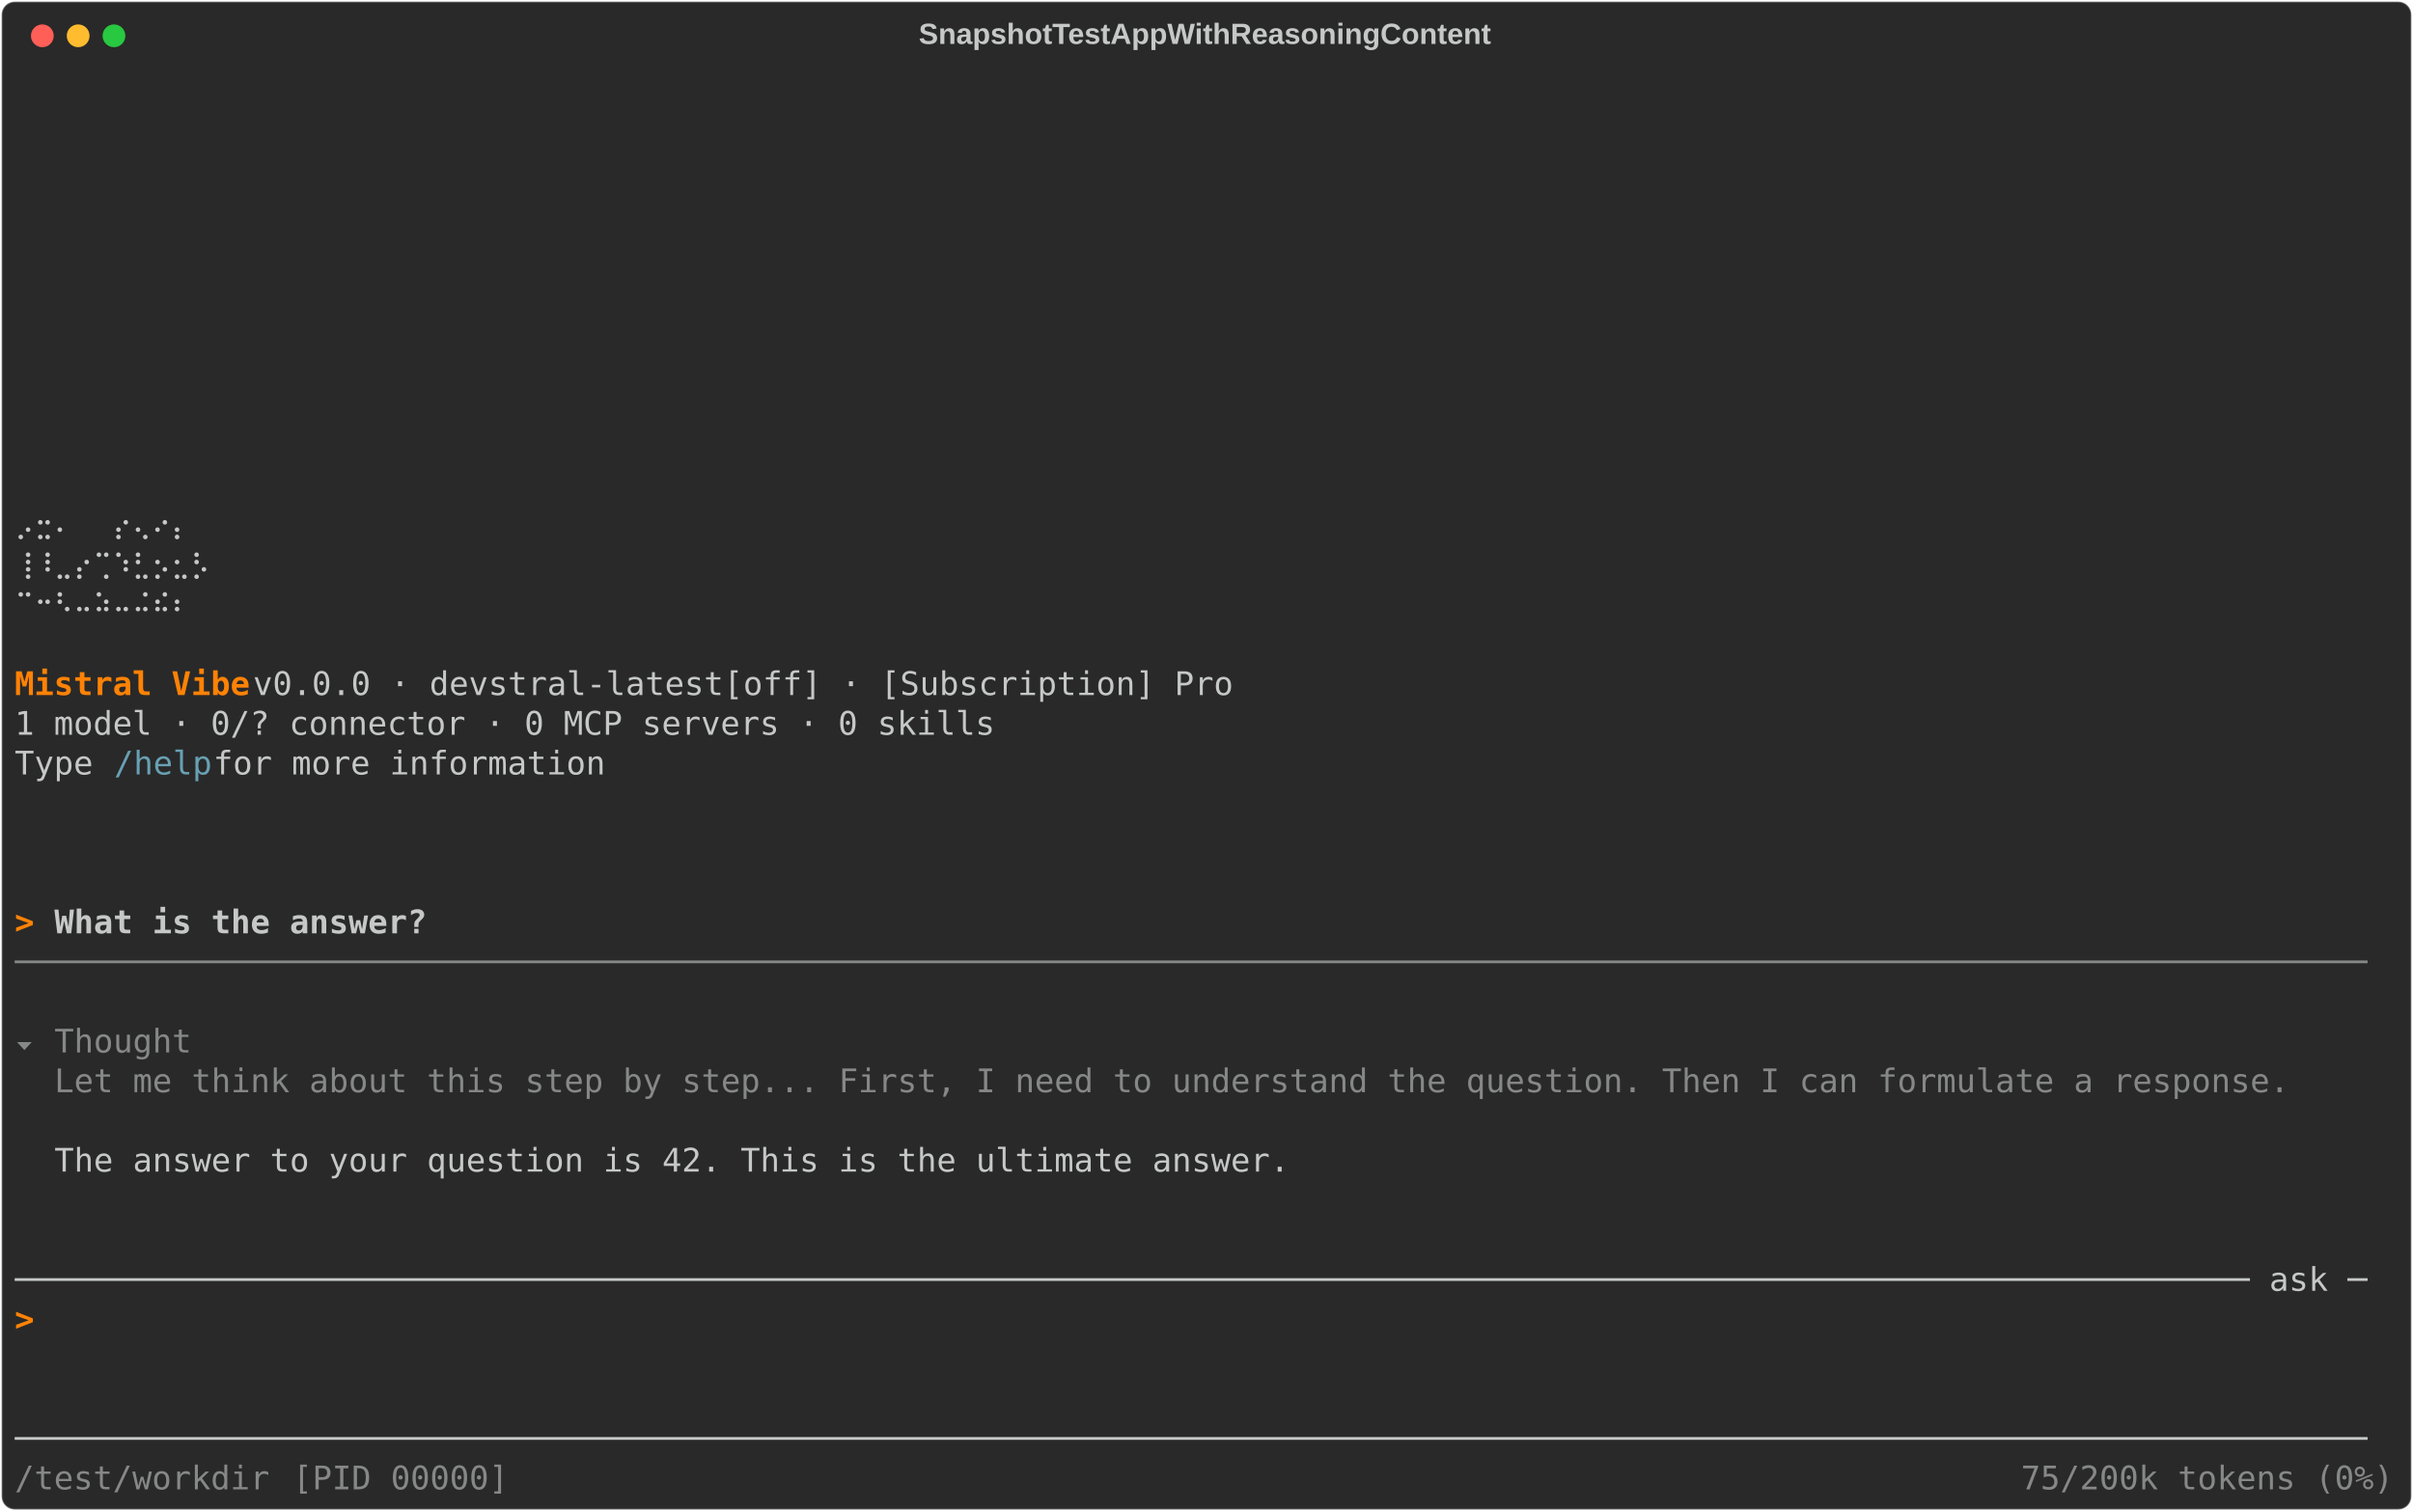
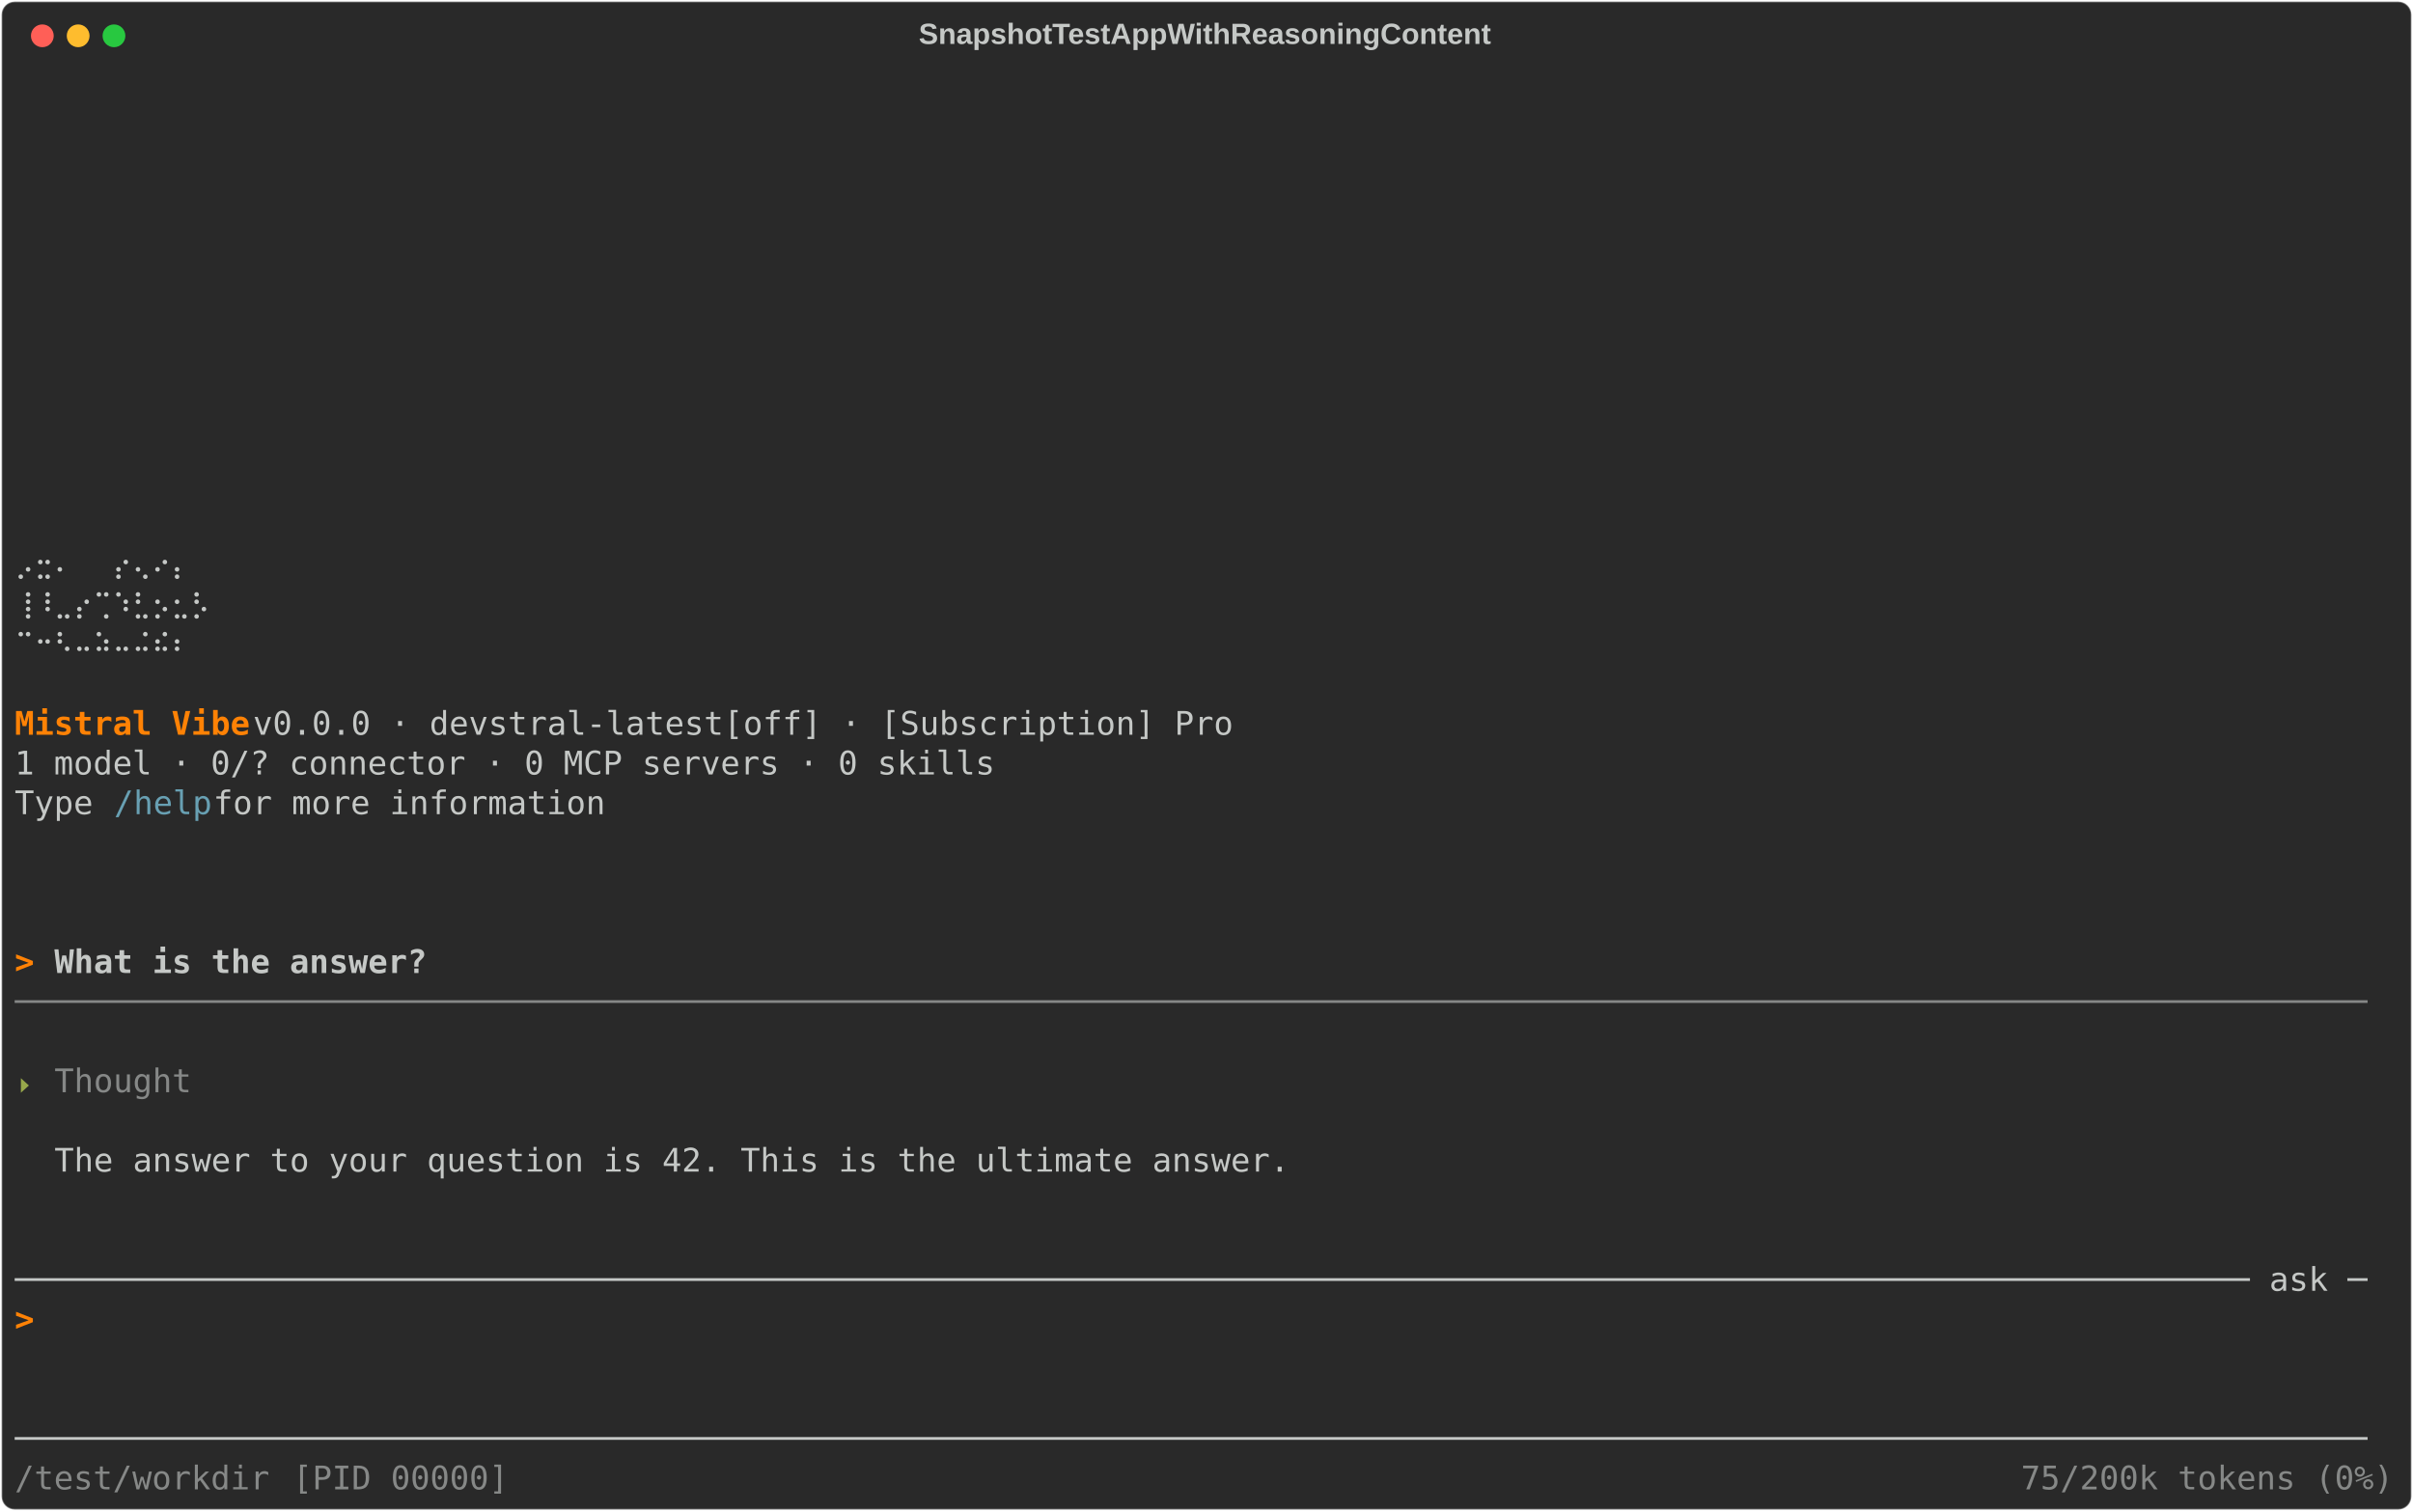
<svg xmlns="http://www.w3.org/2000/svg" class="rich-terminal" viewBox="0 0 1482 928.4">
  <style>

    @font-face {
        font-family: "Fira Code";
        src: local("FiraCode-Regular"),
                url("https://cdnjs.cloudflare.com/ajax/libs/firacode/6.2.0/woff2/FiraCode-Regular.woff2") format("woff2"),
                url("https://cdnjs.cloudflare.com/ajax/libs/firacode/6.2.0/woff/FiraCode-Regular.woff") format("woff");
        font-style: normal;
        font-weight: 400;
    }
    @font-face {
        font-family: "Fira Code";
        src: local("FiraCode-Bold"),
                url("https://cdnjs.cloudflare.com/ajax/libs/firacode/6.2.0/woff2/FiraCode-Bold.woff2") format("woff2"),
                url("https://cdnjs.cloudflare.com/ajax/libs/firacode/6.2.0/woff/FiraCode-Bold.woff") format("woff");
        font-style: bold;
        font-weight: 700;
    }

    .terminal-matrix {
        font-family: Fira Code, monospace;
        font-size: 20px;
        line-height: 24.4px;
        font-variant-east-asian: full-width;
    }

    .terminal-title {
        font-size: 18px;
        font-weight: bold;
        font-family: arial;
    }

    .terminal-r1 { fill: #c5c8c6 }
.terminal-r2 { fill: #ff8205;font-weight: bold }
.terminal-r3 { fill: #68a0b3 }
.terminal-r4 { fill: #c5c8c6;font-weight: bold }
.terminal-r5 { fill: #868887 }
+ .terminal-r6 { fill: #98a84b }
    </style>
  <defs>
    <clipPath id="terminal-clip-terminal">
      <rect x="0" y="0" width="1463.0" height="877.4" />
    </clipPath>
    <clipPath id="terminal-line-0">
      <rect x="0" y="1.5" width="1464" height="24.65" />
    </clipPath>
    <clipPath id="terminal-line-1">
      <rect x="0" y="25.9" width="1464" height="24.65" />
    </clipPath>
    <clipPath id="terminal-line-2">
      <rect x="0" y="50.3" width="1464" height="24.65" />
    </clipPath>
    <clipPath id="terminal-line-3">
      <rect x="0" y="74.7" width="1464" height="24.65" />
    </clipPath>
    <clipPath id="terminal-line-4">
      <rect x="0" y="99.1" width="1464" height="24.65" />
    </clipPath>
    <clipPath id="terminal-line-5">
      <rect x="0" y="123.5" width="1464" height="24.65" />
    </clipPath>
    <clipPath id="terminal-line-6">
      <rect x="0" y="147.9" width="1464" height="24.65" />
    </clipPath>
    <clipPath id="terminal-line-7">
      <rect x="0" y="172.3" width="1464" height="24.65" />
    </clipPath>
    <clipPath id="terminal-line-8">
      <rect x="0" y="196.7" width="1464" height="24.65" />
    </clipPath>
    <clipPath id="terminal-line-9">
      <rect x="0" y="221.1" width="1464" height="24.65" />
    </clipPath>
    <clipPath id="terminal-line-10">
      <rect x="0" y="245.5" width="1464" height="24.65" />
    </clipPath>
    <clipPath id="terminal-line-11">
      <rect x="0" y="269.9" width="1464" height="24.65" />
    </clipPath>
    <clipPath id="terminal-line-12">
      <rect x="0" y="294.3" width="1464" height="24.65" />
    </clipPath>
    <clipPath id="terminal-line-13">
      <rect x="0" y="318.7" width="1464" height="24.65" />
    </clipPath>
    <clipPath id="terminal-line-14">
      <rect x="0" y="343.1" width="1464" height="24.65" />
    </clipPath>
    <clipPath id="terminal-line-15">
      <rect x="0" y="367.5" width="1464" height="24.65" />
    </clipPath>
    <clipPath id="terminal-line-16">
      <rect x="0" y="391.9" width="1464" height="24.65" />
    </clipPath>
    <clipPath id="terminal-line-17">
      <rect x="0" y="416.3" width="1464" height="24.65" />
    </clipPath>
    <clipPath id="terminal-line-18">
      <rect x="0" y="440.7" width="1464" height="24.65" />
    </clipPath>
    <clipPath id="terminal-line-19">
      <rect x="0" y="465.1" width="1464" height="24.65" />
    </clipPath>
    <clipPath id="terminal-line-20">
      <rect x="0" y="489.5" width="1464" height="24.65" />
    </clipPath>
    <clipPath id="terminal-line-21">
      <rect x="0" y="513.9" width="1464" height="24.65" />
    </clipPath>
    <clipPath id="terminal-line-22">
      <rect x="0" y="538.3" width="1464" height="24.65" />
    </clipPath>
    <clipPath id="terminal-line-23">
      <rect x="0" y="562.7" width="1464" height="24.65" />
    </clipPath>
    <clipPath id="terminal-line-24">
      <rect x="0" y="587.1" width="1464" height="24.65" />
    </clipPath>
    <clipPath id="terminal-line-25">
      <rect x="0" y="611.5" width="1464" height="24.65" />
    </clipPath>
    <clipPath id="terminal-line-26">
      <rect x="0" y="635.9" width="1464" height="24.65" />
    </clipPath>
    <clipPath id="terminal-line-27">
      <rect x="0" y="660.3" width="1464" height="24.65" />
    </clipPath>
    <clipPath id="terminal-line-28">
      <rect x="0" y="684.7" width="1464" height="24.65" />
    </clipPath>
    <clipPath id="terminal-line-29">
      <rect x="0" y="709.1" width="1464" height="24.65" />
    </clipPath>
    <clipPath id="terminal-line-30">
      <rect x="0" y="733.5" width="1464" height="24.65" />
    </clipPath>
    <clipPath id="terminal-line-31">
      <rect x="0" y="757.9" width="1464" height="24.65" />
    </clipPath>
    <clipPath id="terminal-line-32">
      <rect x="0" y="782.3" width="1464" height="24.65" />
    </clipPath>
    <clipPath id="terminal-line-33">
      <rect x="0" y="806.7" width="1464" height="24.65" />
    </clipPath>
    <clipPath id="terminal-line-34">
      <rect x="0" y="831.1" width="1464" height="24.65" />
    </clipPath>
  </defs>
  <rect fill="#292929" stroke="rgba(255,255,255,0.35)" stroke-width="1" x="1" y="1" width="1480" height="926.4" rx="8" />
  <text class="terminal-title" fill="#c5c8c6" text-anchor="middle" x="740" y="27">SnapshotTestAppWithReasoningContent</text>
  <g transform="translate(26,22)">
    <circle cx="0" cy="0" r="7" fill="#ff5f57" />
    <circle cx="22" cy="0" r="7" fill="#febc2e" />
    <circle cx="44" cy="0" r="7" fill="#28c840" />
  </g>
  <g transform="translate(9, 41)" clip-path="url(#terminal-clip-terminal)">
    <g class="terminal-matrix">
      <text class="terminal-r1" x="1464" y="20" textLength="12.2" clip-path="url(#terminal-line-0)">
</text>
      <text class="terminal-r1" x="1464" y="44.4" textLength="12.2" clip-path="url(#terminal-line-1)">
</text>
      <text class="terminal-r1" x="1464" y="68.8" textLength="12.2" clip-path="url(#terminal-line-2)">
</text>
      <text class="terminal-r1" x="1464" y="93.2" textLength="12.2" clip-path="url(#terminal-line-3)">
</text>
      <text class="terminal-r1" x="1464" y="117.6" textLength="12.2" clip-path="url(#terminal-line-4)">
</text>
      <text class="terminal-r1" x="1464" y="142" textLength="12.2" clip-path="url(#terminal-line-5)">
</text>
      <text class="terminal-r1" x="1464" y="166.4" textLength="12.2" clip-path="url(#terminal-line-6)">
</text>
      <text class="terminal-r1" x="1464" y="190.8" textLength="12.2" clip-path="url(#terminal-line-7)">
</text>
      <text class="terminal-r1" x="1464" y="215.2" textLength="12.2" clip-path="url(#terminal-line-8)">
</text>
      <text class="terminal-r1" x="1464" y="239.6" textLength="12.2" clip-path="url(#terminal-line-9)">
</text>
      <text class="terminal-r1" x="1464" y="264" textLength="12.2" clip-path="url(#terminal-line-10)">
</text>
-       <text class="terminal-r1" x="0" y="288.4" textLength="134.2" clip-path="url(#terminal-line-11)">  ⡠⣒⠄  ⡔⢄⠔⡄</text>
      <text class="terminal-r1" x="1464" y="288.4" textLength="12.2" clip-path="url(#terminal-line-11)">
</text>
-       <text class="terminal-r1" x="0" y="312.8" textLength="134.2" clip-path="url(#terminal-line-12)"> ⢸⠸⣀⡔⢉⠱⣃⡢⣂⡣</text>
+       <text class="terminal-r1" x="0" y="312.8" textLength="134.2" clip-path="url(#terminal-line-12)">  ⡠⣒⠄  ⡔⢄⠔⡄</text>
      <text class="terminal-r1" x="1464" y="312.8" textLength="12.2" clip-path="url(#terminal-line-12)">
</text>
-       <text class="terminal-r1" x="0" y="337.2" textLength="134.2" clip-path="url(#terminal-line-13)">  ⠉⠒⠣⠤⠵⠤⠬⠮⠆</text>
+       <text class="terminal-r1" x="0" y="337.2" textLength="134.2" clip-path="url(#terminal-line-13)"> ⢸⠸⣀⡔⢉⠱⣃⡢⣂⡣</text>
      <text class="terminal-r1" x="1464" y="337.2" textLength="12.2" clip-path="url(#terminal-line-13)">
</text>
+       <text class="terminal-r1" x="0" y="361.6" textLength="134.2" clip-path="url(#terminal-line-14)">  ⠉⠒⠣⠤⠵⠤⠬⠮⠆</text>
      <text class="terminal-r1" x="1464" y="361.6" textLength="12.2" clip-path="url(#terminal-line-14)">
</text>
-       <text class="terminal-r2" x="0" y="386" textLength="146.4" clip-path="url(#terminal-line-15)">Mistral Vibe</text>
-       <text class="terminal-r1" x="146.4" y="386" textLength="622.2" clip-path="url(#terminal-line-15)"> v0.0.0 · devstral-latest[off] · [Subscription] Pro</text>
      <text class="terminal-r1" x="1464" y="386" textLength="12.2" clip-path="url(#terminal-line-15)">
</text>
-       <text class="terminal-r1" x="0" y="410.4" textLength="610" clip-path="url(#terminal-line-16)">1 model · 0/? connector · 0 MCP servers · 0 skills</text>
+       <text class="terminal-r2" x="0" y="410.4" textLength="146.4" clip-path="url(#terminal-line-16)">Mistral Vibe</text>
+       <text class="terminal-r1" x="146.4" y="410.4" textLength="622.2" clip-path="url(#terminal-line-16)"> v0.0.0 · devstral-latest[off] · [Subscription] Pro</text>
      <text class="terminal-r1" x="1464" y="410.4" textLength="12.2" clip-path="url(#terminal-line-16)">
</text>
-       <text class="terminal-r1" x="0" y="434.8" textLength="61" clip-path="url(#terminal-line-17)">Type </text>
-       <text class="terminal-r3" x="61" y="434.8" textLength="61" clip-path="url(#terminal-line-17)">/help</text>
-       <text class="terminal-r1" x="122" y="434.8" textLength="256.2" clip-path="url(#terminal-line-17)"> for more information</text>
+       <text class="terminal-r1" x="0" y="434.8" textLength="610" clip-path="url(#terminal-line-17)">1 model · 0/? connector · 0 MCP servers · 0 skills</text>
      <text class="terminal-r1" x="1464" y="434.8" textLength="12.2" clip-path="url(#terminal-line-17)">
</text>
+       <text class="terminal-r1" x="0" y="459.2" textLength="61" clip-path="url(#terminal-line-18)">Type </text>
+       <text class="terminal-r3" x="61" y="459.2" textLength="61" clip-path="url(#terminal-line-18)">/help</text>
+       <text class="terminal-r1" x="122" y="459.2" textLength="256.2" clip-path="url(#terminal-line-18)"> for more information</text>
      <text class="terminal-r1" x="1464" y="459.2" textLength="12.2" clip-path="url(#terminal-line-18)">
</text>
      <text class="terminal-r1" x="1464" y="483.6" textLength="12.2" clip-path="url(#terminal-line-19)">
</text>
      <text class="terminal-r1" x="1464" y="508" textLength="12.2" clip-path="url(#terminal-line-20)">
</text>
-       <text class="terminal-r2" x="0" y="532.4" textLength="24.4" clip-path="url(#terminal-line-21)">&gt; </text>
-       <text class="terminal-r4" x="24.4" y="532.4" textLength="231.8" clip-path="url(#terminal-line-21)">What is the answer?</text>
      <text class="terminal-r1" x="1464" y="532.4" textLength="12.2" clip-path="url(#terminal-line-21)">
</text>
-       <text class="terminal-r5" x="0" y="556.8" textLength="1464" clip-path="url(#terminal-line-22)">────────────────────────────────────────────────────────────────────────────────────────────────────────────────────────</text>
+       <text class="terminal-r2" x="0" y="556.8" textLength="24.4" clip-path="url(#terminal-line-22)">&gt; </text>
+       <text class="terminal-r4" x="24.4" y="556.8" textLength="231.8" clip-path="url(#terminal-line-22)">What is the answer?</text>
      <text class="terminal-r1" x="1464" y="556.8" textLength="12.2" clip-path="url(#terminal-line-22)">
</text>
+       <text class="terminal-r5" x="0" y="581.2" textLength="1464" clip-path="url(#terminal-line-23)">────────────────────────────────────────────────────────────────────────────────────────────────────────────────────────</text>
      <text class="terminal-r1" x="1464" y="581.2" textLength="12.2" clip-path="url(#terminal-line-23)">
</text>
-       <text class="terminal-r5" x="0" y="605.6" textLength="12.2" clip-path="url(#terminal-line-24)">⏷</text>
-       <text class="terminal-r5" x="24.4" y="605.6" textLength="85.4" clip-path="url(#terminal-line-24)">Thought</text>
      <text class="terminal-r1" x="1464" y="605.6" textLength="12.2" clip-path="url(#terminal-line-24)">
</text>
-       <text class="terminal-r5" x="24.4" y="630" textLength="1390.8" clip-path="url(#terminal-line-25)">Let me think about this step by step... First, I need to understand the question. Then I can formulate a response.</text>
+       <text class="terminal-r6" x="0" y="630" textLength="12.2" clip-path="url(#terminal-line-25)">⏵</text>
+       <text class="terminal-r5" x="24.4" y="630" textLength="85.4" clip-path="url(#terminal-line-25)">Thought</text>
      <text class="terminal-r1" x="1464" y="630" textLength="12.2" clip-path="url(#terminal-line-25)">
</text>
      <text class="terminal-r1" x="1464" y="654.4" textLength="12.2" clip-path="url(#terminal-line-26)">
</text>
      <text class="terminal-r1" x="24.4" y="678.8" textLength="768.6" clip-path="url(#terminal-line-27)">The answer to your question is 42. This is the ultimate answer.</text>
      <text class="terminal-r1" x="1464" y="678.8" textLength="12.2" clip-path="url(#terminal-line-27)">
</text>
      <text class="terminal-r1" x="1464" y="703.2" textLength="12.2" clip-path="url(#terminal-line-28)">
</text>
      <text class="terminal-r1" x="1464" y="727.6" textLength="12.2" clip-path="url(#terminal-line-29)">
</text>
      <text class="terminal-r1" x="0" y="752" textLength="1464" clip-path="url(#terminal-line-30)">────────────────────────────────────────────────────────────────────────────────────────────────────────────────── ask ─</text>
      <text class="terminal-r1" x="1464" y="752" textLength="12.2" clip-path="url(#terminal-line-30)">
</text>
      <text class="terminal-r2" x="0" y="776.4" textLength="12.2" clip-path="url(#terminal-line-31)">&gt;</text>
      <text class="terminal-r1" x="1464" y="776.4" textLength="12.2" clip-path="url(#terminal-line-31)">
</text>
      <text class="terminal-r1" x="1464" y="800.8" textLength="12.2" clip-path="url(#terminal-line-32)">
</text>
      <text class="terminal-r1" x="1464" y="825.2" textLength="12.2" clip-path="url(#terminal-line-33)">
</text>
      <text class="terminal-r1" x="0" y="849.6" textLength="1464" clip-path="url(#terminal-line-34)">────────────────────────────────────────────────────────────────────────────────────────────────────────────────────────</text>
      <text class="terminal-r1" x="1464" y="849.6" textLength="12.2" clip-path="url(#terminal-line-34)">
</text>
      <text class="terminal-r5" x="0" y="874" textLength="158.6" clip-path="url(#terminal-line-35)">/test/workdir</text>
      <text class="terminal-r5" x="170.8" y="874" textLength="134.2" clip-path="url(#terminal-line-35)">[PID 00000]</text>
      <text class="terminal-r5" x="1232.2" y="874" textLength="231.8" clip-path="url(#terminal-line-35)">75/200k tokens (0%)</text>
    </g>
  </g>
</svg>
